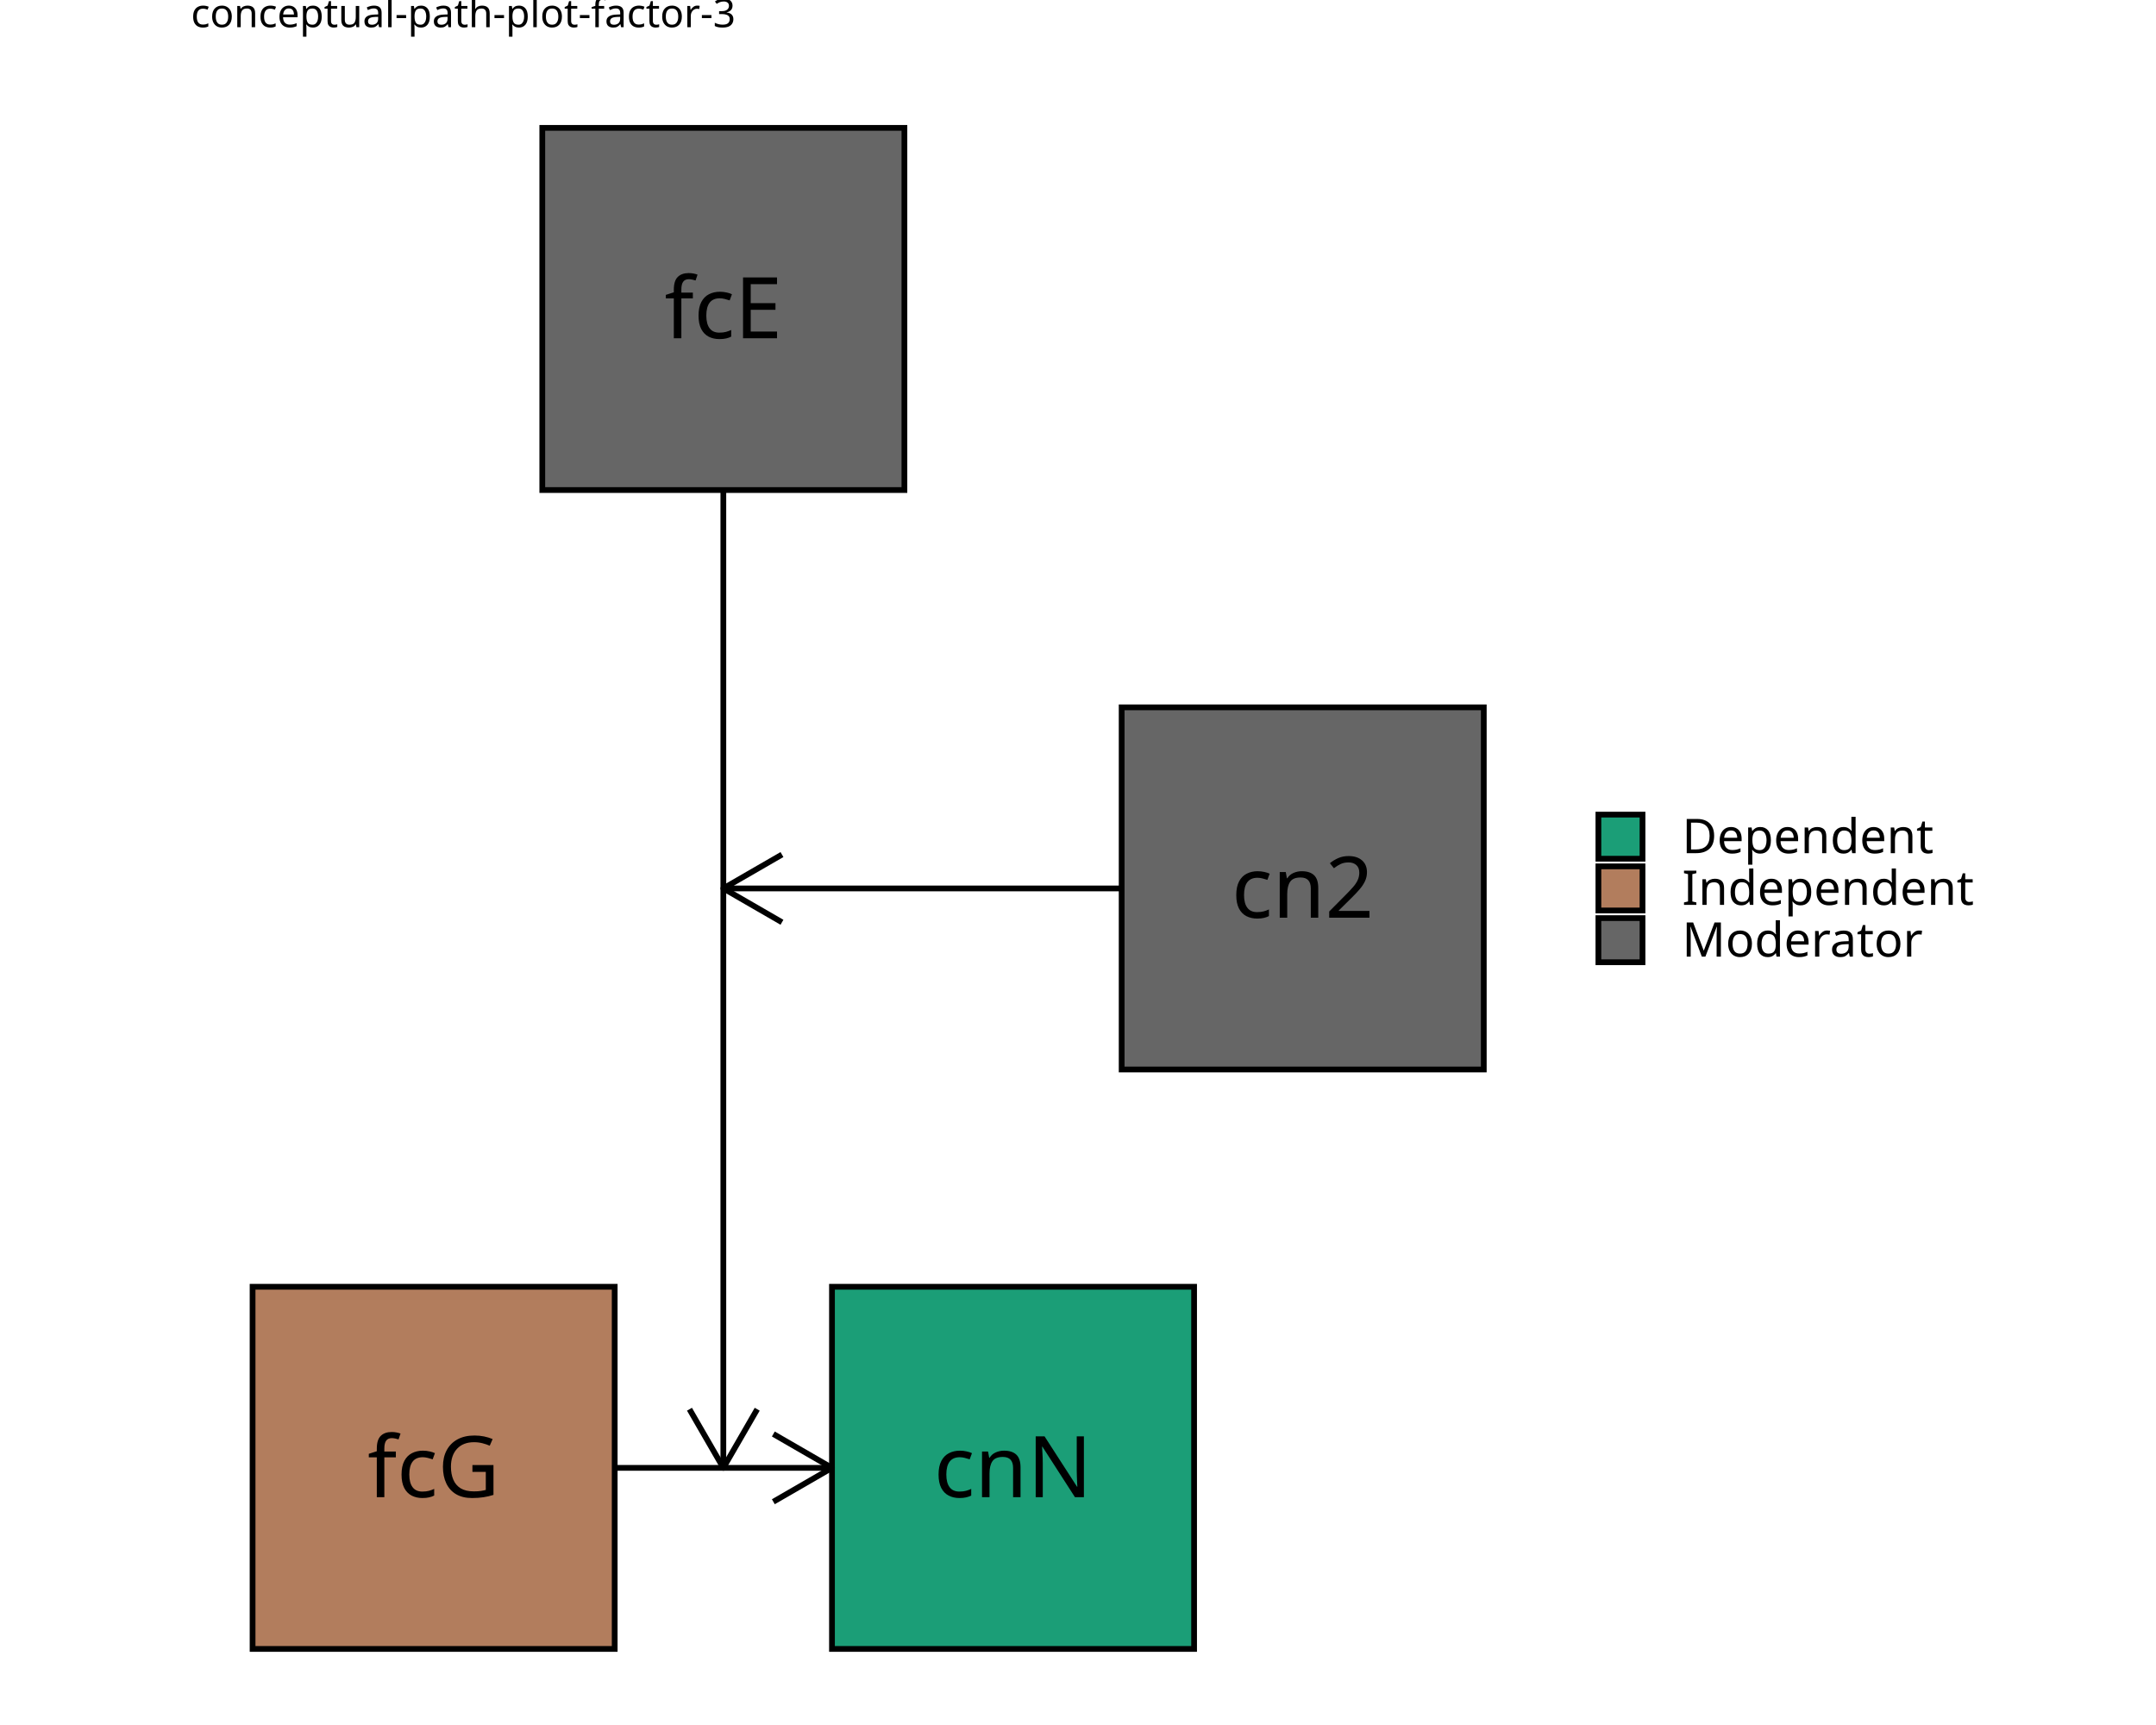
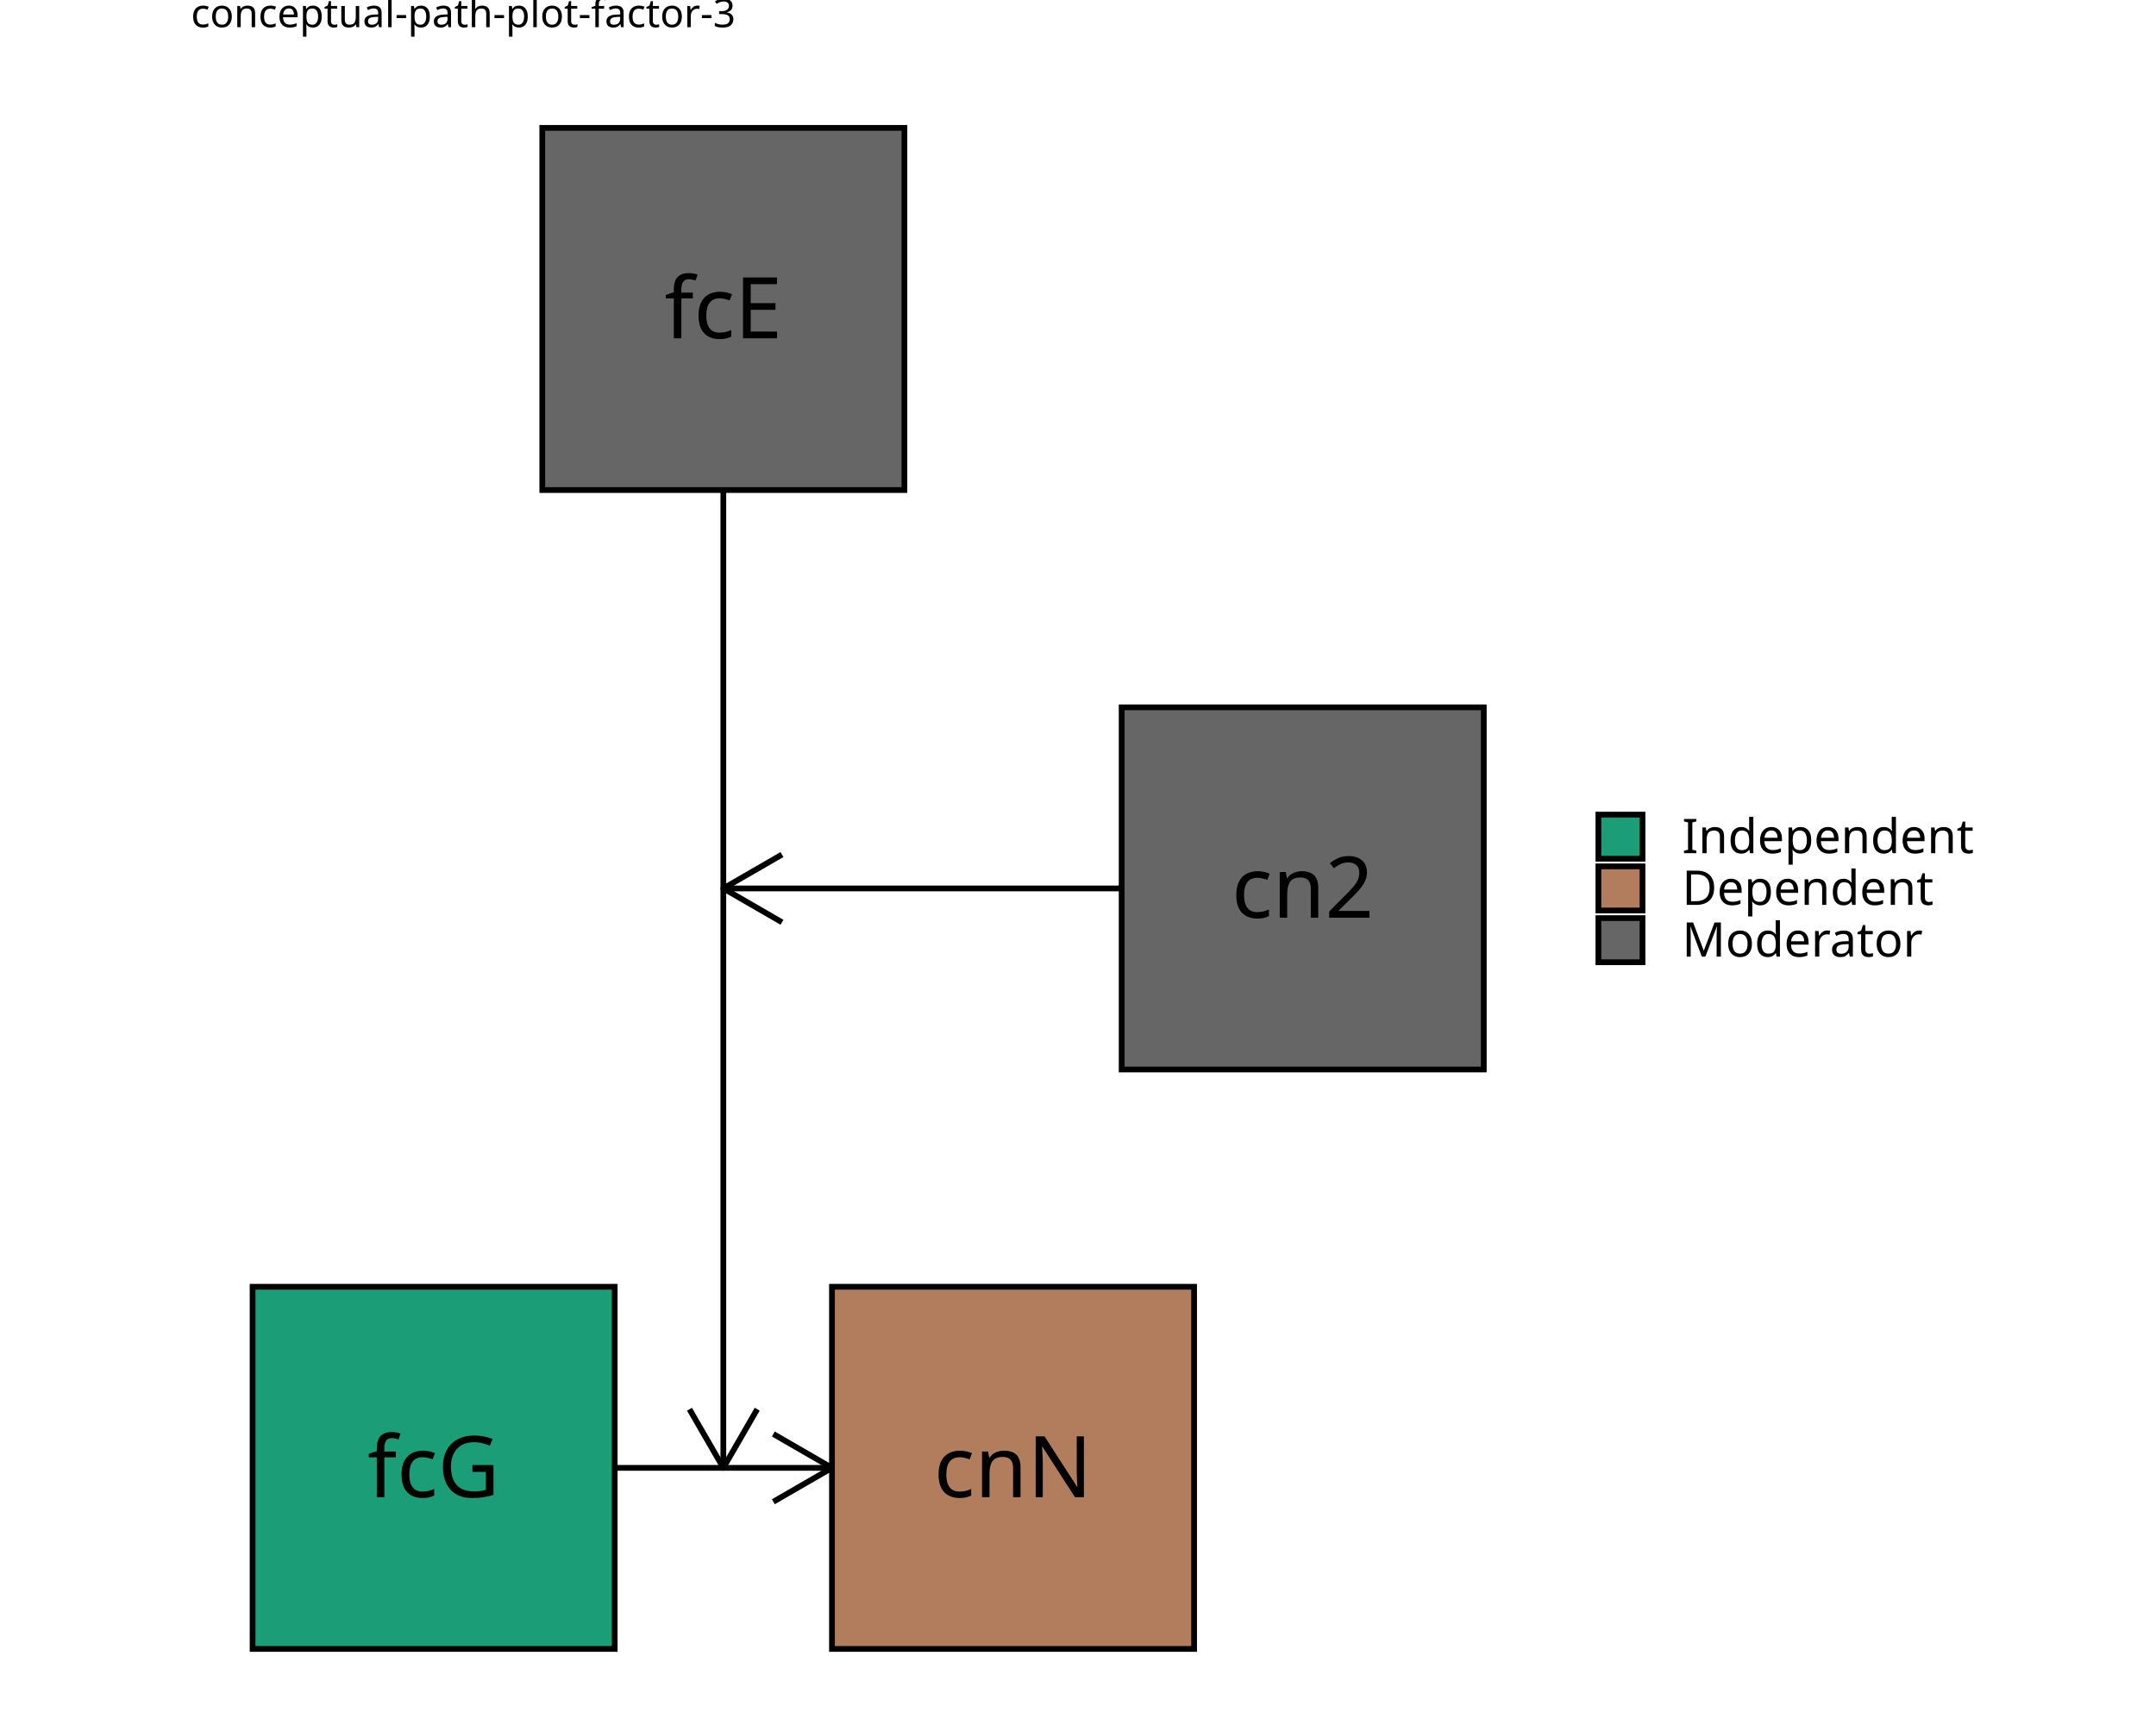
<svg xmlns="http://www.w3.org/2000/svg" class="svglite" data-engine-version="2.0" width="720.00pt" height="576.00pt" viewBox="0 0 720.00 576.00">
  <defs>
    <style type="text/css">
    .svglite line, .svglite polyline, .svglite polygon, .svglite path, .svglite rect, .svglite circle {
      fill: none;
      stroke: #000000;
      stroke-linecap: round;
      stroke-linejoin: round;
      stroke-miterlimit: 10.00;
    }
  </style>
  </defs>
  <rect width="100%" height="100%" style="stroke: none; fill: #FFFFFF;" />
  <defs>
    <clipPath id="cpMC4wMHw3MjAuMDB8MC4wMHw1NzYuMDA=">
      <rect x="0.00" y="0.00" width="720.00" height="576.00" />
    </clipPath>
  </defs>
  <g clip-path="url(#cpMC4wMHw3MjAuMDB8MC4wMHw1NzYuMDA=)">
</g>
  <defs>
    <clipPath id="cpNjMuNzl8NjU2LjIxfDAuMDB8NTc2LjAw">
      <rect x="63.79" y="0.00" width="592.41" height="576.00" />
    </clipPath>
  </defs>
  <g clip-path="url(#cpNjMuNzl8NjU2LjIxfDAuMDB8NTc2LjAw)">
    <rect x="63.79" y="0.00" width="592.41" height="576.00" style="stroke-width: 10.67; stroke: none;" />
  </g>
  <g clip-path="url(#cpMC4wMHw3MjAuMDB8MC4wMHw1NzYuMDA=)">
</g>
  <defs>
    <clipPath id="cpNjMuNzl8NTE2LjA3fDE3LjMwfDU3Ni4wMA==">
      <rect x="63.79" y="17.30" width="452.28" height="558.70" />
    </clipPath>
  </defs>
  <g clip-path="url(#cpNjMuNzl8NTE2LjA3fDE3LjMwfDU3Ni4wMA==)">
    <rect x="63.79" y="17.30" width="452.28" height="558.70" style="stroke-width: 10.67; stroke: none;" />
-     <rect x="84.35" y="429.67" width="120.93" height="120.93" style="stroke-width: 1.92; stroke-linecap: butt; stroke-linejoin: miter; fill: #B27D5D;" />
-     <rect x="277.84" y="429.67" width="120.93" height="120.93" style="stroke-width: 1.92; stroke-linecap: butt; stroke-linejoin: miter; fill: #1B9E77;" />
+     <rect x="84.35" y="429.67" width="120.93" height="120.93" style="stroke-width: 1.92; stroke-linecap: butt; stroke-linejoin: miter; fill: #1B9E77;" />
+     <rect x="277.84" y="429.67" width="120.93" height="120.93" style="stroke-width: 1.92; stroke-linecap: butt; stroke-linejoin: miter; fill: #B27D5D;" />
    <rect x="181.10" y="42.70" width="120.93" height="120.93" style="stroke-width: 1.92; stroke-linecap: butt; stroke-linejoin: miter; fill: #666666;" />
    <rect x="374.58" y="236.19" width="120.93" height="120.93" style="stroke-width: 1.92; stroke-linecap: butt; stroke-linejoin: miter; fill: #666666;" />
    <rect x="181.10" y="429.67" width="120.93" height="120.93" style="stroke-width: 1.92; stroke: none; stroke-linecap: butt; stroke-linejoin: miter;" />
    <rect x="181.10" y="236.19" width="120.93" height="120.93" style="stroke-width: 1.92; stroke: none; stroke-linecap: butt; stroke-linejoin: miter;" />
    <polyline points="205.28,490.14 205.40,490.14 207.36,490.14 209.31,490.14 211.27,490.14 213.22,490.14 215.18,490.14 217.13,490.14 219.08,490.14 221.04,490.14 222.99,490.14 224.95,490.14 226.90,490.14 228.86,490.14 230.81,490.14 232.77,490.14 234.72,490.14 236.67,490.14 238.63,490.14 240.58,490.14 242.54,490.14 244.49,490.14 246.45,490.14 248.40,490.14 250.36,490.14 252.31,490.14 254.26,490.14 256.22,490.14 258.17,490.14 260.13,490.14 262.08,490.14 264.04,490.14 265.99,490.14 267.95,490.14 269.90,490.14 271.85,490.14 273.81,490.14 275.76,490.14 277.72,490.14 277.84,490.14 " style="stroke-width: 1.92; stroke-linecap: butt;" />
    <polyline points="258.26,501.45 277.84,490.14 258.26,478.83 " style="stroke-width: 1.92; stroke-linecap: butt;" />
    <polyline points="241.56,163.63 241.56,165.71 241.56,169.61 241.56,173.52 241.56,177.43 241.56,181.34 241.56,185.25 241.56,189.16 241.56,193.07 241.56,196.98 241.56,200.89 241.56,204.79 241.56,208.70 241.56,212.61 241.56,216.52 241.56,220.43 241.56,224.34 241.56,228.25 241.56,232.16 241.56,236.06 241.56,239.97 241.56,243.88 241.56,247.79 241.56,251.70 241.56,255.61 241.56,259.52 241.56,263.43 241.56,267.34 241.56,271.24 241.56,275.15 241.56,279.06 241.56,282.97 241.56,286.88 241.56,290.79 241.56,294.70 241.56,298.61 241.56,302.52 241.56,306.42 241.56,310.33 241.56,314.24 241.56,318.15 241.56,322.06 241.56,325.97 241.56,329.88 241.56,333.79 241.56,337.69 241.56,341.60 241.56,345.51 241.56,349.42 241.56,353.33 241.56,357.24 241.56,361.15 241.56,365.06 241.56,368.97 241.56,372.87 241.56,376.78 241.56,380.69 241.56,384.60 241.56,388.51 241.56,392.42 241.56,396.33 241.56,400.24 241.56,404.15 241.56,408.05 241.56,411.96 241.56,415.87 241.56,419.78 241.56,423.69 241.56,427.60 241.56,431.51 241.56,435.42 241.56,439.32 241.56,443.23 241.56,447.14 241.56,451.05 241.56,454.96 241.56,458.87 241.56,462.78 241.56,466.69 241.56,470.60 241.56,474.50 241.56,478.41 241.56,482.32 241.56,486.23 241.56,490.14 " style="stroke-width: 1.92; stroke-linecap: butt;" />
    <polyline points="230.25,470.56 241.56,490.14 252.87,470.56 " style="stroke-width: 1.92; stroke-linecap: butt;" />
    <polyline points="374.58,296.65 374.46,296.65 372.51,296.65 370.55,296.65 368.60,296.65 366.64,296.65 364.69,296.65 362.73,296.65 360.78,296.65 358.83,296.65 356.87,296.65 354.92,296.65 352.96,296.65 351.01,296.65 349.05,296.65 347.10,296.65 345.14,296.65 343.19,296.65 341.24,296.65 339.28,296.65 337.33,296.65 335.37,296.65 333.42,296.65 331.46,296.65 329.51,296.65 327.55,296.65 325.60,296.65 323.65,296.65 321.69,296.65 319.74,296.65 317.78,296.65 315.83,296.65 313.87,296.65 311.92,296.65 309.97,296.65 308.01,296.65 306.06,296.65 304.10,296.65 302.15,296.65 300.19,296.65 298.24,296.65 296.28,296.65 294.33,296.65 292.38,296.65 290.42,296.65 288.47,296.65 286.51,296.65 284.56,296.65 282.60,296.65 280.65,296.65 278.69,296.65 276.74,296.65 274.79,296.65 272.83,296.65 270.88,296.65 268.92,296.65 266.97,296.65 265.01,296.65 263.06,296.65 261.10,296.65 259.15,296.65 257.20,296.65 255.24,296.65 253.29,296.65 251.33,296.65 249.38,296.65 247.42,296.65 245.47,296.65 243.51,296.65 241.56,296.65 " style="stroke-width: 1.92; stroke-linecap: butt;" />
    <polyline points="261.14,285.35 241.56,296.65 261.14,307.96 " style="stroke-width: 1.92; stroke-linecap: butt;" />
    <text x="144.82" y="499.93" text-anchor="middle" style="font-size: 28.45px; font-family: sans;" textLength="44.28px" lengthAdjust="spacingAndGlyphs">fcG</text>
    <text x="338.30" y="499.93" text-anchor="middle" style="font-size: 28.45px; font-family: sans;" textLength="50.62px" lengthAdjust="spacingAndGlyphs">cnN</text>
    <text x="241.56" y="112.95" text-anchor="middle" style="font-size: 28.45px; font-family: sans;" textLength="41.13px" lengthAdjust="spacingAndGlyphs">fcE</text>
    <text x="435.05" y="306.44" text-anchor="middle" style="font-size: 28.45px; font-family: sans;" textLength="45.89px" lengthAdjust="spacingAndGlyphs">cn2</text>
  </g>
  <g clip-path="url(#cpMC4wMHw3MjAuMDB8MC4wMHw1NzYuMDA=)">
    <rect x="527.03" y="265.25" width="129.18" height="62.80" style="stroke-width: 10.67; stroke: none;" />
    <rect x="533.79" y="272.01" width="14.73" height="14.73" style="stroke-width: 1.92; stroke-linecap: butt; stroke-linejoin: miter; fill: #1B9E77;" />
    <rect x="533.79" y="289.29" width="14.73" height="14.73" style="stroke-width: 1.92; stroke-linecap: butt; stroke-linejoin: miter; fill: #B27D5D;" />
    <rect x="533.79" y="306.57" width="14.73" height="14.73" style="stroke-width: 1.92; stroke-linecap: butt; stroke-linejoin: miter; fill: #666666;" />
-     <text x="561.74" y="284.88" style="font-size: 16.00px; font-family: sans;" textLength="78.30px" lengthAdjust="spacingAndGlyphs">Dependent</text>
-     <text x="561.74" y="302.16" style="font-size: 16.00px; font-family: sans;" textLength="88.98px" lengthAdjust="spacingAndGlyphs">Independent</text>
+     <text x="561.74" y="284.88" style="font-size: 16.00px; font-family: sans;" textLength="88.98px" lengthAdjust="spacingAndGlyphs">Independent</text>
+     <text x="561.74" y="302.16" style="font-size: 16.00px; font-family: sans;" textLength="78.30px" lengthAdjust="spacingAndGlyphs">Dependent</text>
    <text x="561.74" y="319.44" style="font-size: 16.00px; font-family: sans;" textLength="72.93px" lengthAdjust="spacingAndGlyphs">Moderator</text>
    <text x="63.79" y="9.08" style="font-size: 13.20px; font-family: sans;" textLength="168.78px" lengthAdjust="spacingAndGlyphs">conceptual-path-plot-factor-3</text>
  </g>
</svg>
